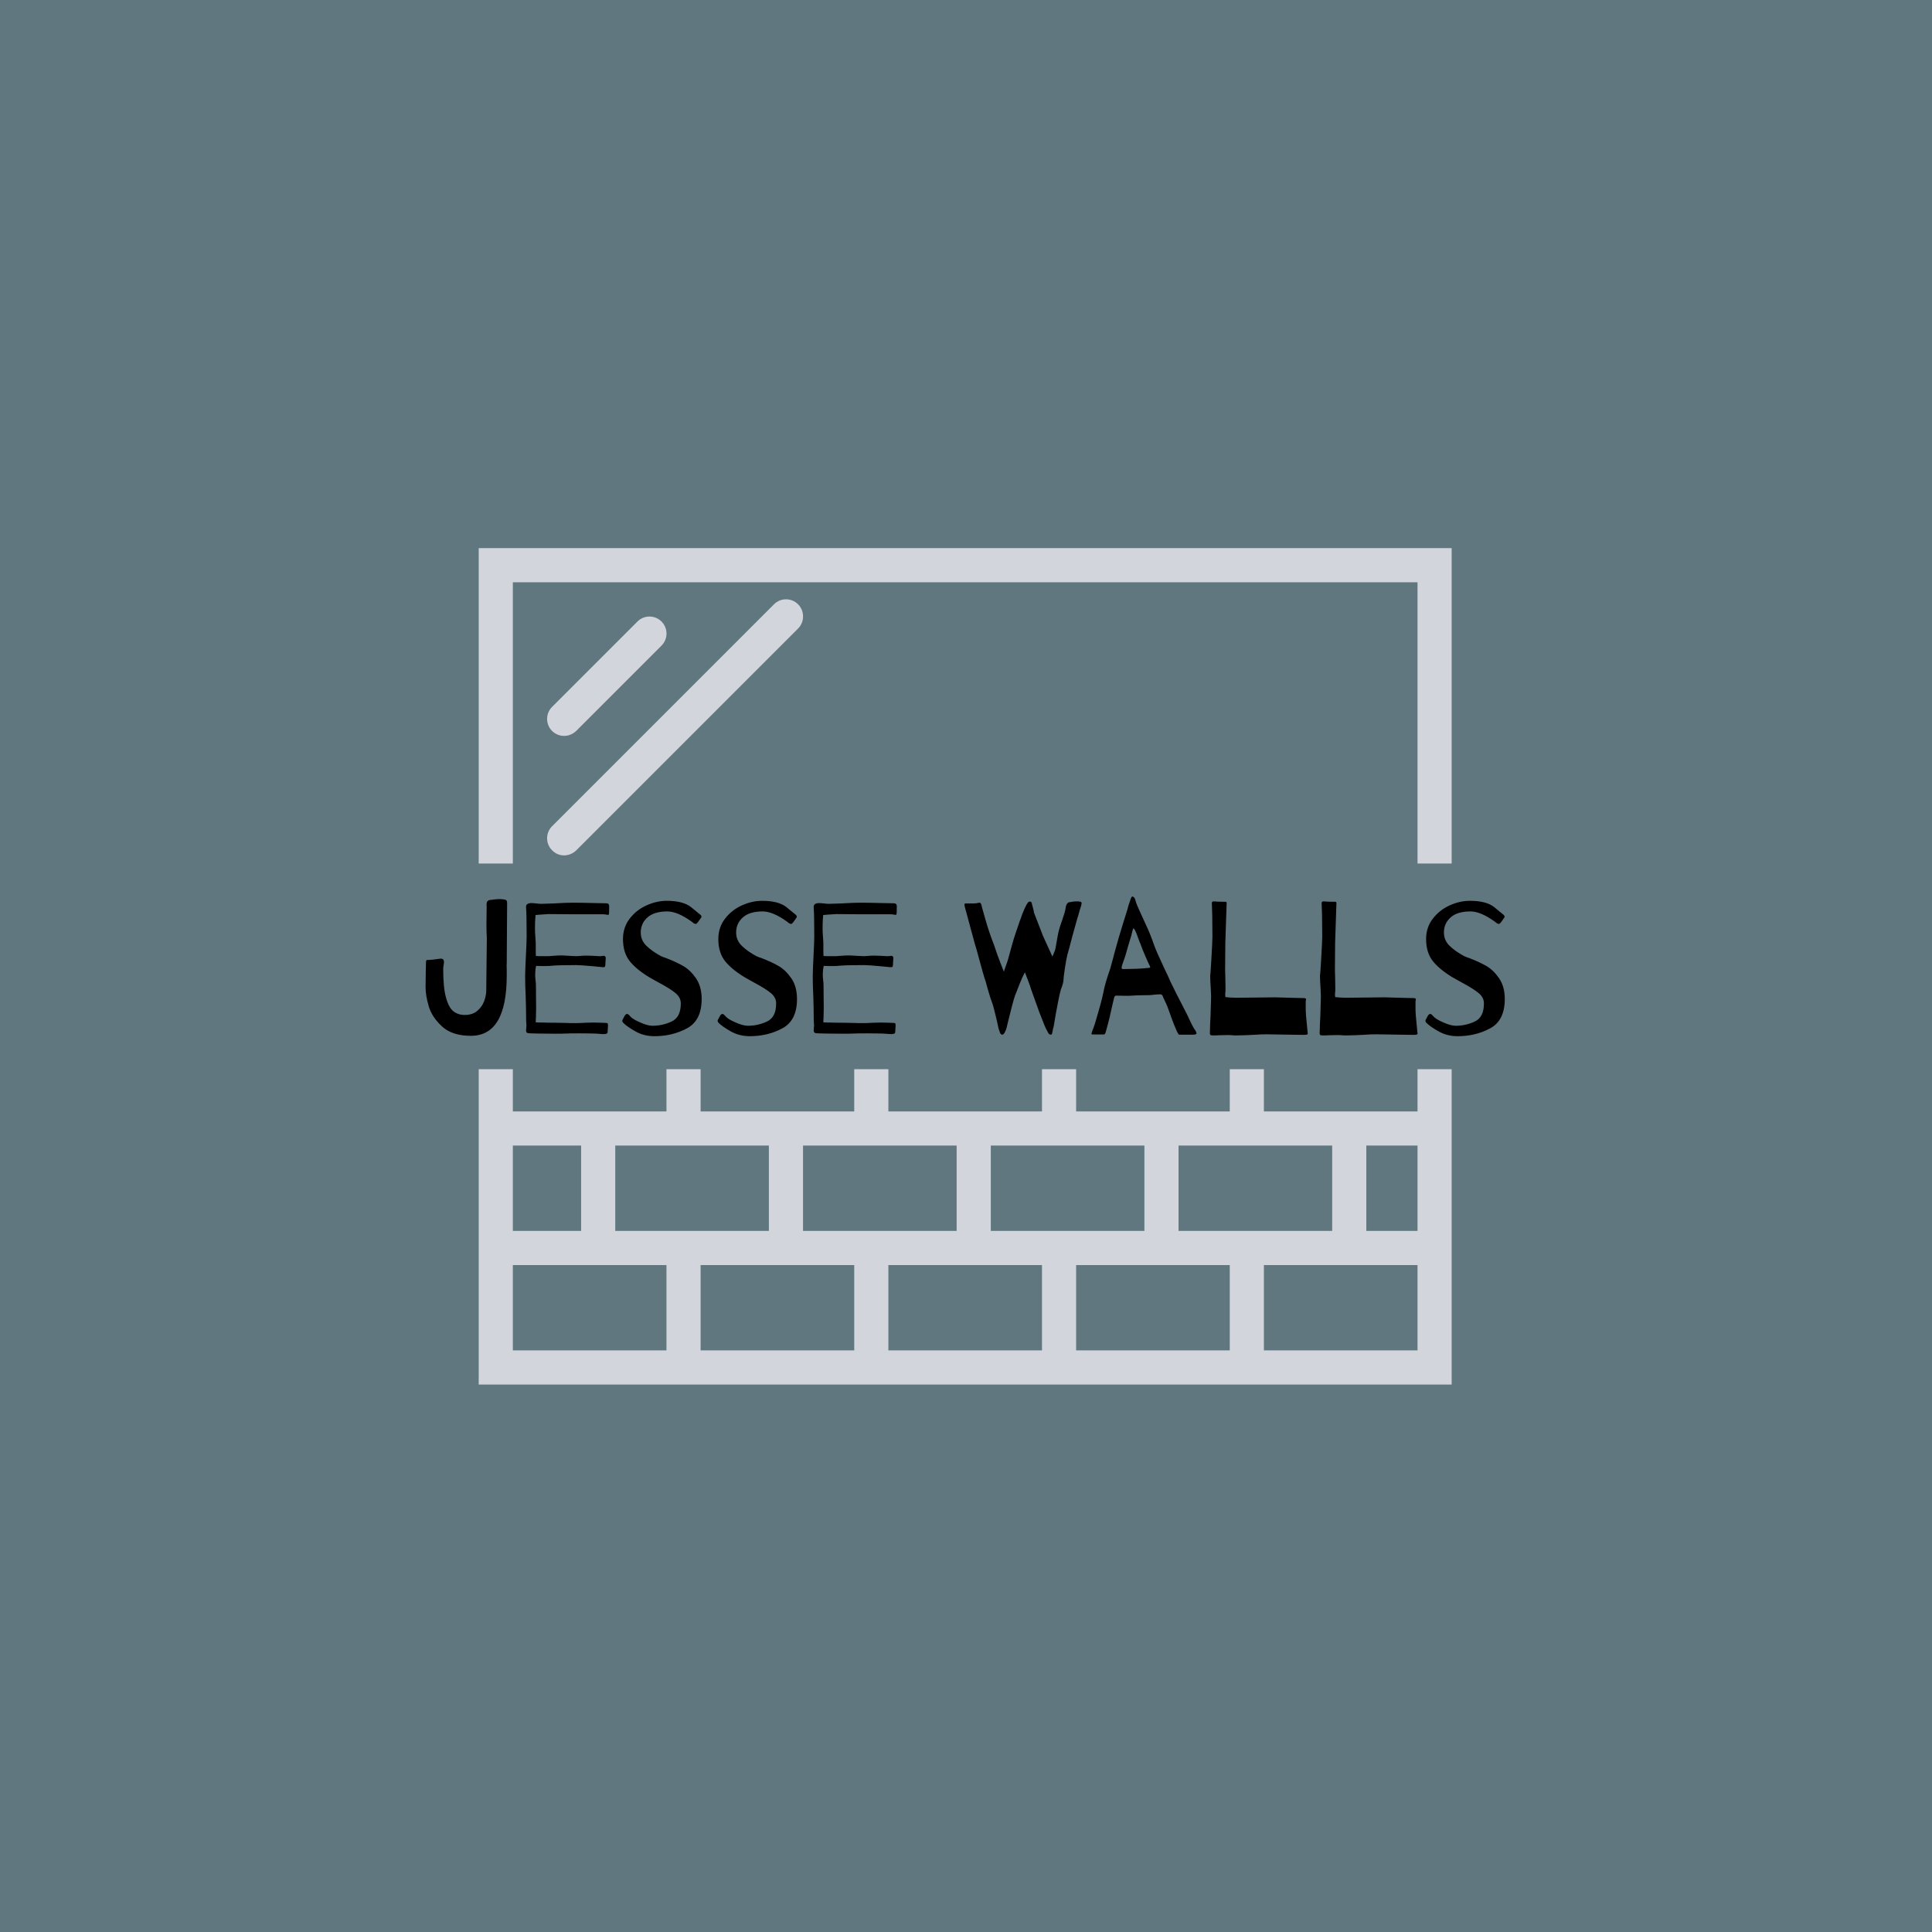
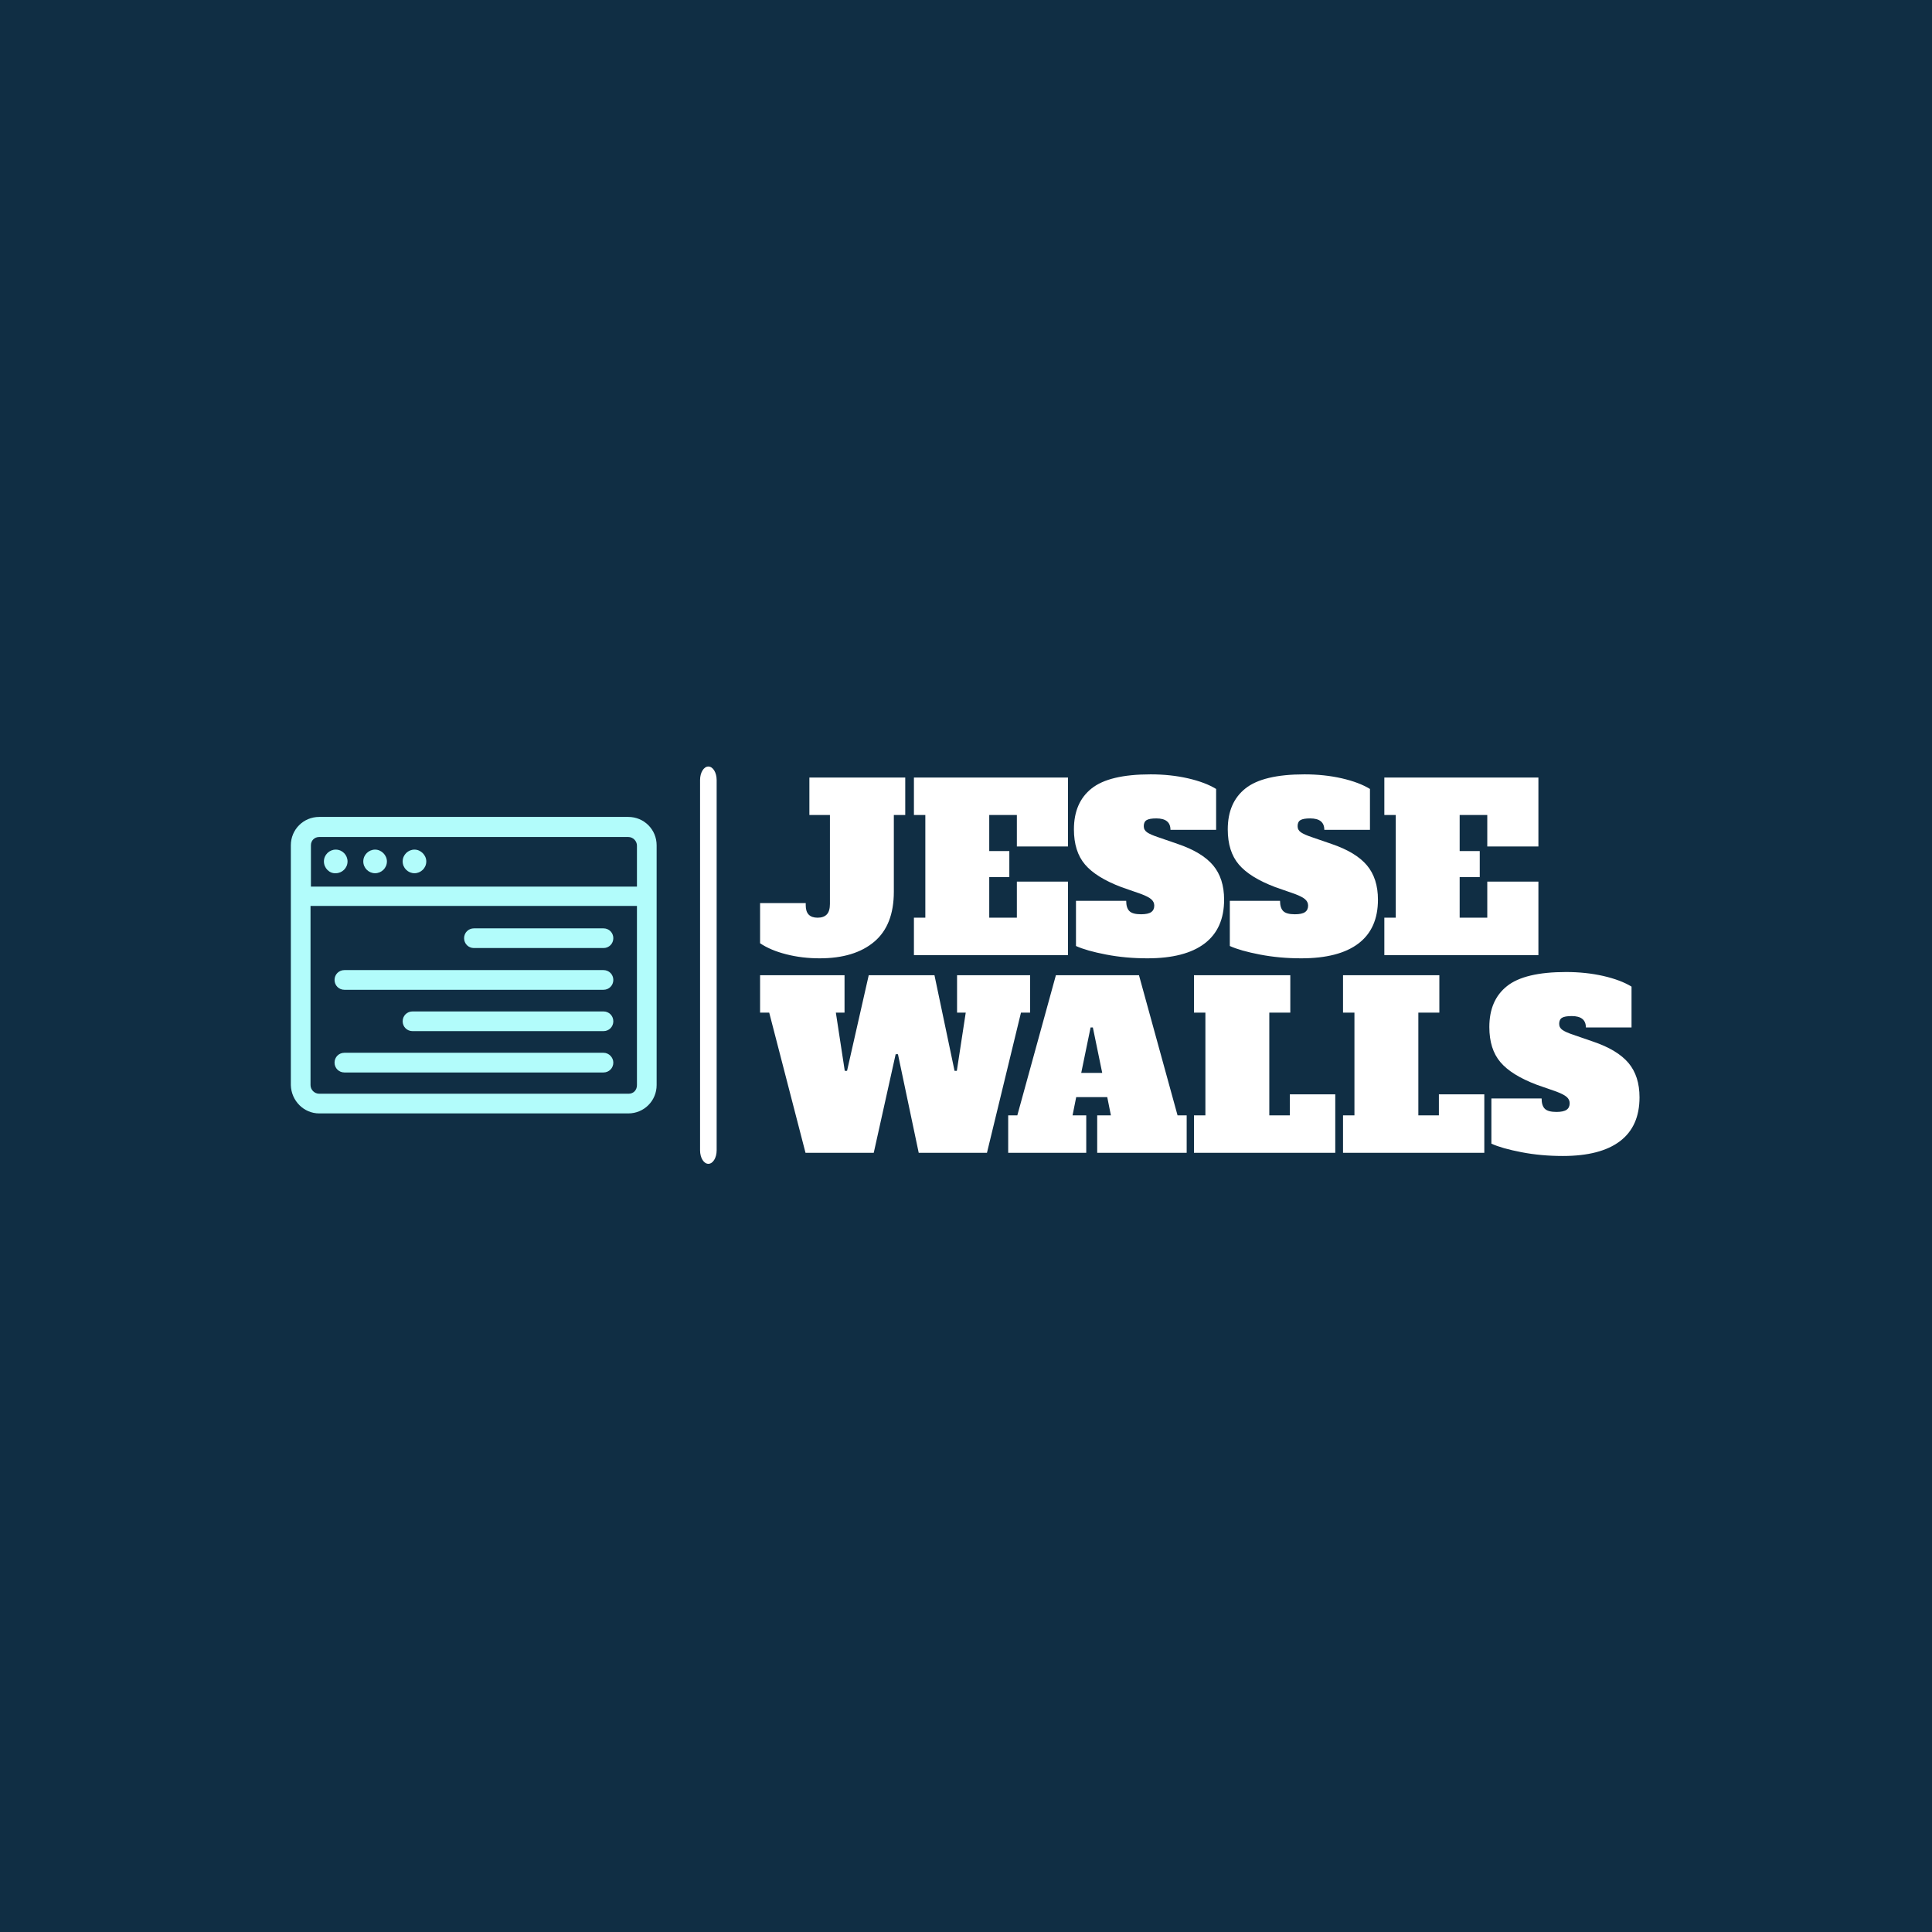
<svg xmlns="http://www.w3.org/2000/svg" version="1.1" width="1000" height="1000" viewBox="0 0 1000 1000">
-   <rect width="1000" height="1000" fill="#61777f" />
-   <g transform="matrix(0.7,0,0,0.7,149.5758,282.1266)">
-     <svg viewBox="0 0 396 247" data-background-color="#61777f" preserveAspectRatio="xMidYMid meet" height="623" width="1000">
-       <g id="tight-bounds" transform="matrix(1,0,0,1,0.24,-0.1)">
-         <svg viewBox="0 0 395.52 247.2" height="247.2" width="395.52">
+   <rect width="1000" height="1000" fill="#102e44" />
+   <g transform="matrix(0.7,0,0,0.7,149.5758,396.3213)">
+     <svg viewBox="0 0 396 117" data-background-color="#102e44" preserveAspectRatio="xMidYMid meet" height="295" width="1000">
+       <g id="tight-bounds" transform="matrix(1,0,0,1,0.2399955,0.2429011)">
+         <svg viewBox="0 0 395.52 116.514" height="116.514" width="395.52">
          <g>
-             <svg />
-           </g>
-           <g>
-             <svg viewBox="0 0 395.52 247.2" height="247.2" width="395.52">
-               <g transform="matrix(1,0,0,1,39.552,103.1213)">
-                 <svg viewBox="0 0 316.416 40.957" height="40.957" width="316.416">
+             <svg viewBox="0 0 395.52 116.514" height="116.514" width="395.52">
+               <g>
+                 <svg viewBox="0 0 606.559 178.683" height="116.514" width="395.52">
                  <g>
-                     <svg viewBox="0 0 316.416 40.957" height="40.957" width="316.416">
-                       <g>
-                         <svg viewBox="0 0 316.416 40.957" height="40.957" width="316.416">
+                     <rect width="7.461" height="178.683" x="184.045" y="0" fill="#ffffff" opacity="1" stroke-width="0" stroke="transparent" fill-opacity="1" class="rect-o-0" data-fill-palette-color="primary" rx="1%" id="o-0" data-palette-color="#ffffff" />
+                   </g>
+                   <g transform="matrix(1,0,0,1,211.0389,0.4444852)">
+                     <svg viewBox="0 0 395.52 177.794" height="177.794" width="395.52">
+                       <g id="textblocktransform">
+                         <svg viewBox="0 0 395.52 177.794" height="177.794" width="395.52" id="textblock">
                          <g>
-                             <svg viewBox="0 0 316.416 40.957" height="40.957" width="316.416">
-                               <g>
-                                 <svg viewBox="0 0 316.416 40.957" height="40.957" width="316.416">
-                                   <g>
-                                     <svg viewBox="0 0 316.416 40.957" height="40.957" width="316.416">
-                                       <g transform="matrix(1,0,0,1,0,0)">
-                                         <svg width="316.416" viewBox="0.25 -36.389 284.57 36.839" height="40.957" data-palette-color="#000000">
-                                           <path d="M4.9-17.25Q4.9-12.4 5.63-9.75 6.35-7.1 7.58-6.13 8.8-5.15 10.6-5.15L10.6-5.15Q12.6-5.15 13.88-6.23 15.15-7.3 15.7-8.8 16.25-10.3 16.25-11.65L16.25-11.65 16.4-25.45Q16.3-26.95 16.3-28.75L16.3-28.75 16.35-33.6Q16.25-34.85 16.6-35.18 16.95-35.5 17.6-35.5L17.6-35.5Q17.9-35.55 18.55-35.63 19.2-35.7 19.75-35.7L19.75-35.7Q20.3-35.7 20.55-35.65L20.55-35.65Q21.4-35.6 21.6-35.33 21.8-35.05 21.75-34L21.75-34 21.65-18.7Q21.6-18.35 21.63-17.93 21.65-17.5 21.65-17.15L21.65-17.15 21.65-15.55Q21.65 0.35 12.2 0.35L12.2 0.35Q7.25 0.35 4.58-2.13 1.9-4.6 1.07-7.48 0.25-10.35 0.25-12.35L0.25-12.35 0.3-16.65Q0.35-17.6 0.35-18.8L0.35-18.8Q0.35-19.45 0.5-19.58 0.65-19.7 1.1-19.65L1.1-19.65Q1.65-19.65 4.2-20L4.2-20Q5.1-20.05 5.1-19.1L5.1-19.1Q5.1-18.8 5-18.25 4.9-17.7 4.9-17.25L4.9-17.25ZM48.65-33.25L48.65-32.7Q48.65-31.55 48.45-31.55L48.45-31.55Q48.15-31.55 47.77-31.63 47.4-31.7 46.85-31.7L46.85-31.7 38.85-31.7 32.65-31.75Q32.35-31.75 30.4-31.6L30.4-31.6 29.25-31.5 29.15-30.15Q29.1-29.4 29.1-27.8L29.1-27.8Q29.1-27 29.2-25.7L29.2-25.7Q29.3-24.5 29.3-23.95L29.3-23.95 29.3-21.95Q29.3-21.15 29.35-20.7L29.35-20.7Q29.8-20.65 30.7-20.65L30.7-20.65 32.7-20.65Q33-20.65 33.9-20.75L33.9-20.75Q35.2-20.85 36.15-20.85L36.15-20.85Q36.55-20.85 38.95-20.7L38.95-20.7 40.05-20.65Q40.45-20.65 41.2-20.73 41.95-20.8 42.65-20.8L42.65-20.8 44.3-20.75Q45.6-20.65 46.1-20.65L46.1-20.65Q46.65-20.65 46.85-20.7L46.85-20.7 47.15-20.75Q47.5-20.75 47.65-20.53 47.8-20.3 47.75-20.1L47.75-20.1Q47.7-19.75 47.7-19.23 47.7-18.7 47.65-18.3L47.65-18.3Q47.6-17.9 47.5-17.82 47.4-17.75 46.9-17.75L46.9-17.75 44.9-17.95Q41.15-18.3 40-18.3L40-18.3Q35.75-18.3 33.75-18.15L33.75-18.15Q32.95-18.05 32-18.05 31.05-18.05 30.8-18.05L30.8-18.05Q29.85-18.05 29.4-18.1L29.4-18.1 29.25-17.3Q29.15-16.4 29.15-15.7L29.15-15.7Q29.15-15.1 29.25-14.3L29.25-14.3Q29.35-13.5 29.35-12.9L29.35-12.9 29.4-6.95 29.35-4.45Q29.3-4 29.3-3.2L29.3-3.2Q29.95-3.15 31.2-3.15L31.2-3.15Q32.25-3.1 34.45-3.1L34.45-3.1 37.15-3.05Q38-3 39.75-3L39.75-3Q40.8-3 42.5-3.1L42.5-3.1 44.6-3.15Q45.8-3.15 46.6-3.1 47.4-3.05 47.8-3.05L47.8-3.05Q48.2-3.05 48.27-2.9 48.35-2.75 48.35-2.25L48.35-2.25Q48.35-1.9 48.3-1.53 48.25-1.15 48.25-0.7L48.25-0.7Q48.25-0.35 48-0.23 47.75-0.1 47.2-0.1L47.2-0.1Q46.65-0.1 46.3-0.15L46.3-0.15Q44.95-0.3 40.85-0.3L40.85-0.3Q38.35-0.3 37.25-0.25L37.25-0.25Q36.4-0.2 34.45-0.2L34.45-0.2 29.8-0.25Q29-0.3 27.9-0.3L27.9-0.3Q27.2-0.3 26.97-0.48 26.75-0.65 26.75-1.05L26.75-1.05 26.8-1.85Q26.85-2.05 26.85-2.3L26.85-2.3Q26.85-2.45 26.8-3.03 26.75-3.6 26.75-5.15L26.75-5.15Q26.75-6.65 26.65-10.05L26.65-10.05Q26.5-12.85 26.5-15.45L26.5-15.45Q26.5-16.55 26.75-21.8L26.75-21.8Q26.8-22.85 26.85-23.9 26.9-24.95 26.9-25.8L26.9-25.8Q26.9-31.6 26.75-33.45L26.75-33.45Q26.6-34.65 28.2-34.65L28.2-34.65Q28.6-34.65 29.5-34.55L29.5-34.55Q30.3-34.45 30.7-34.45L30.7-34.45 33.85-34.55Q37.25-34.75 39.1-34.75L39.1-34.75Q41.25-34.75 45.15-34.65L45.15-34.65Q46.4-34.6 47.8-34.6L47.8-34.6Q48.4-34.6 48.55-34.3 48.7-34 48.67-33.68 48.65-33.35 48.65-33.25L48.65-33.25ZM63.84-35.25Q68.19-35.25 70.3-33.55 72.39-31.85 72.5-31.75L72.5-31.75Q73-31.4 73-31.05L73-31.05Q73-30.85 72.8-30.65L72.8-30.65Q72.64-30.45 72.19-29.8 71.75-29.15 71.5-29.15L71.5-29.15Q71.25-29.15 70.84-29.4L70.84-29.4 70.5-29.7Q66.69-32.45 63.99-32.45L63.99-32.45Q60.55-32.45 58.77-30.88 56.99-29.3 56.99-26.9L56.99-26.9Q56.99-24.85 58.47-23.4 59.95-21.95 62.34-20.65L62.34-20.65Q63.05-20.35 63.8-20.1L63.8-20.1Q66.3-19.15 68.17-18.07 70.05-17 71.55-14.83 73.05-12.65 73.05-9.35L73.05-9.35Q73.05-3.7 69.19-1.63 65.34 0.45 60.59 0.45L60.59 0.45Q57.84 0.45 55.62-0.8 53.39-2.05 52.45-3L52.45-3Q51.95-3.45 52.2-3.9L52.2-3.9Q52.24-4 52.62-4.7 52.99-5.4 53.3-5.4L53.3-5.4 53.39-5.4Q53.55-5.4 53.67-5.33 53.8-5.25 53.97-5.05 54.14-4.85 54.39-4.6L54.39-4.6Q55.05-3.95 56.95-3.13 58.84-2.3 60.09-2.3L60.09-2.3Q62.74-2.3 65.14-3.43 67.55-4.55 67.55-8.2L67.55-8.2Q67.55-9.75 66.17-10.9 64.8-12.05 61.89-13.6L61.89-13.6 59.74-14.8Q56.24-16.8 54.27-19.1 52.3-21.4 52.3-25.15L52.3-25.15Q52.3-28.25 54.07-30.55 55.84-32.85 58.52-34.05 61.2-35.25 63.84-35.25L63.84-35.25ZM88.99-35.25Q93.34-35.25 95.44-33.55 97.54-31.85 97.64-31.75L97.64-31.75Q98.14-31.4 98.14-31.05L98.14-31.05Q98.14-30.85 97.94-30.65L97.94-30.65Q97.79-30.45 97.34-29.8 96.89-29.15 96.64-29.15L96.64-29.15Q96.39-29.15 95.99-29.4L95.99-29.4 95.64-29.7Q91.84-32.45 89.14-32.45L89.14-32.45Q85.69-32.45 83.92-30.88 82.14-29.3 82.14-26.9L82.14-26.9Q82.14-24.85 83.62-23.4 85.09-21.95 87.49-20.65L87.49-20.65Q88.19-20.35 88.94-20.1L88.94-20.1Q91.44-19.15 93.32-18.07 95.19-17 96.69-14.83 98.19-12.65 98.19-9.35L98.19-9.35Q98.19-3.7 94.34-1.63 90.49 0.45 85.74 0.45L85.74 0.45Q82.99 0.45 80.77-0.8 78.54-2.05 77.59-3L77.59-3Q77.09-3.45 77.34-3.9L77.34-3.9Q77.39-4 77.77-4.7 78.14-5.4 78.44-5.4L78.44-5.4 78.54-5.4Q78.69-5.4 78.82-5.33 78.94-5.25 79.12-5.05 79.29-4.85 79.54-4.6L79.54-4.6Q80.19-3.95 82.09-3.13 83.99-2.3 85.24-2.3L85.24-2.3Q87.89-2.3 90.29-3.43 92.69-4.55 92.69-8.2L92.69-8.2Q92.69-9.75 91.32-10.9 89.94-12.05 87.04-13.6L87.04-13.6 84.89-14.8Q81.39-16.8 79.42-19.1 77.44-21.4 77.44-25.15L77.44-25.15Q77.44-28.25 79.22-30.55 80.99-32.85 83.67-34.05 86.34-35.25 88.99-35.25L88.99-35.25ZM124.49-33.25L124.49-32.7Q124.49-31.55 124.29-31.55L124.29-31.55Q123.99-31.55 123.62-31.63 123.24-31.7 122.69-31.7L122.69-31.7 114.69-31.7 108.49-31.75Q108.19-31.75 106.24-31.6L106.24-31.6 105.09-31.5 104.99-30.15Q104.94-29.4 104.94-27.8L104.94-27.8Q104.94-27 105.04-25.7L105.04-25.7Q105.14-24.5 105.14-23.95L105.14-23.95 105.14-21.95Q105.14-21.15 105.19-20.7L105.19-20.7Q105.64-20.65 106.54-20.65L106.54-20.65 108.54-20.65Q108.84-20.65 109.74-20.75L109.74-20.75Q111.04-20.85 111.99-20.85L111.99-20.85Q112.39-20.85 114.79-20.7L114.79-20.7 115.89-20.65Q116.29-20.65 117.04-20.73 117.79-20.8 118.49-20.8L118.49-20.8 120.14-20.75Q121.44-20.65 121.94-20.65L121.94-20.65Q122.49-20.65 122.69-20.7L122.69-20.7 122.99-20.75Q123.34-20.75 123.49-20.53 123.64-20.3 123.59-20.1L123.59-20.1Q123.54-19.75 123.54-19.23 123.54-18.7 123.49-18.3L123.49-18.3Q123.44-17.9 123.34-17.82 123.24-17.75 122.74-17.75L122.74-17.75 120.74-17.95Q116.99-18.3 115.84-18.3L115.84-18.3Q111.59-18.3 109.59-18.15L109.59-18.15Q108.79-18.05 107.84-18.05 106.89-18.05 106.64-18.05L106.64-18.05Q105.69-18.05 105.24-18.1L105.24-18.1 105.09-17.3Q104.99-16.4 104.99-15.7L104.99-15.7Q104.99-15.1 105.09-14.3L105.09-14.3Q105.19-13.5 105.19-12.9L105.19-12.9 105.24-6.95 105.19-4.45Q105.14-4 105.14-3.2L105.14-3.2Q105.79-3.15 107.04-3.15L107.04-3.15Q108.09-3.1 110.29-3.1L110.29-3.1 112.99-3.05Q113.84-3 115.59-3L115.59-3Q116.64-3 118.34-3.1L118.34-3.1 120.44-3.15Q121.64-3.15 122.44-3.1 123.24-3.05 123.64-3.05L123.64-3.05Q124.04-3.05 124.12-2.9 124.19-2.75 124.19-2.25L124.19-2.25Q124.19-1.9 124.14-1.53 124.09-1.15 124.09-0.7L124.09-0.7Q124.09-0.35 123.84-0.23 123.59-0.1 123.04-0.1L123.04-0.1Q122.49-0.1 122.14-0.15L122.14-0.15Q120.79-0.3 116.69-0.3L116.69-0.3Q114.19-0.3 113.09-0.25L113.09-0.25Q112.24-0.2 110.29-0.2L110.29-0.2 105.64-0.25Q104.84-0.3 103.74-0.3L103.74-0.3Q103.04-0.3 102.82-0.48 102.59-0.65 102.59-1.05L102.59-1.05 102.64-1.85Q102.69-2.05 102.69-2.3L102.69-2.3Q102.69-2.45 102.64-3.03 102.59-3.6 102.59-5.15L102.59-5.15Q102.59-6.65 102.49-10.05L102.49-10.05Q102.34-12.85 102.34-15.45L102.34-15.45Q102.34-16.55 102.59-21.8L102.59-21.8Q102.64-22.85 102.69-23.9 102.74-24.95 102.74-25.8L102.74-25.8Q102.74-31.6 102.59-33.45L102.59-33.45Q102.44-34.65 104.04-34.65L104.04-34.65Q104.44-34.65 105.34-34.55L105.34-34.55Q106.14-34.45 106.54-34.45L106.54-34.45 109.69-34.55Q113.09-34.75 114.94-34.75L114.94-34.75Q117.09-34.75 120.99-34.65L120.99-34.65Q122.24-34.6 123.64-34.6L123.64-34.6Q124.24-34.6 124.39-34.3 124.54-34 124.52-33.68 124.49-33.35 124.49-33.25L124.49-33.25ZM152.74-16.55L152.94-17.2 153.44-18.6Q153.78-19.45 154.63-22.7L154.63-22.7 154.99-24Q155.19-24.75 155.88-26.85 156.59-28.95 156.99-30.1L156.99-30.1Q157.24-30.65 157.59-31.75L157.59-31.75Q158.88-35.05 159.49-35.05L159.49-35.05Q159.84-35.05 159.94-34.95 160.03-34.85 160.09-34.6 160.13-34.35 160.19-34.2L160.19-34.2Q160.28-33.8 160.44-33.27 160.59-32.75 160.69-32.1L160.69-32.1Q162.69-26.9 163.09-25.9L163.09-25.9 164.63-22.55 165.53-20.55Q165.63-20.85 165.74-21L165.74-21 166.24-22.25Q166.34-22.55 166.63-24.3L166.63-24.3Q166.99-26.5 167.24-27.45L167.24-27.45Q167.49-28.4 168.13-30.2L168.13-30.2Q168.88-32.4 168.99-33.15L168.99-33.15Q169.19-34.9 170.19-34.9L170.19-34.9Q170.99-35.1 171.99-35.1L171.99-35.1Q172.49-35.1 172.63-35.05L172.63-35.05Q173.24-35.05 173.24-34.6L173.24-34.6 173.13-34 172.69-32.6Q172.34-31.25 172.09-30.55L172.09-30.55Q171.84-29.65 171.49-28.4 171.13-27.15 170.78-25.85L170.78-25.85Q170.03-22.9 169.49-21.05L169.49-21.05Q169.19-19.85 168.84-17.53 168.49-15.2 168.49-14.8L168.49-14.8Q168.49-13.6 167.78-11.9L167.78-11.9Q167.53-11.15 167.03-8.6 166.53-6.05 166.38-5.15L166.38-5.15Q165.88-1.85 165.69-1.5L165.69-1.5Q165.63-1.2 165.56-0.78 165.49-0.35 165.41-0.15 165.34 0.05 165.19 0.05L165.19 0.05Q164.78 0.05 164.61-0.15 164.44-0.35 164.13-1L164.13-1Q163.74-1.5 162.09-5.85L162.09-5.85Q161.74-6.75 159.99-11.7L159.99-11.7Q159.69-12.75 158.99-14.55L158.99-14.55 158.28-16.4 157.59-15Q157.09-13.9 156.09-11.3L156.09-11.3 155.69-10.3Q155.09-8.55 153.78-3.15L153.78-3.15 153.44-1.7Q153.28-1.1 152.96-0.53 152.63 0.05 152.38 0.05L152.38 0.05Q152.03 0.05 151.86-0.2 151.69-0.45 151.53-1L151.53-1Q151.34-1.4 150.84-3.85L150.84-3.85Q150.63-4.65 150.24-6.28 149.84-7.9 149.63-8.4L149.63-8.4Q149.19-9.5 148.59-11.63 147.99-13.75 147.88-14.15L147.88-14.15Q147.49-15.1 145.59-22.2L145.59-22.2Q145.28-23.15 145.03-24.08 144.78-25 144.59-25.7L144.59-25.7 143.63-29.25 142.53-33.3Q142.34-33.95 142.34-34.3L142.34-34.3Q142.34-34.45 142.44-34.5 142.53-34.55 142.69-34.55L142.69-34.55 144.24-34.55Q145.09-34.55 145.44-34.6L145.44-34.6 145.99-34.7Q146.49-34.85 146.66-34.55 146.84-34.25 147.03-33.3L147.03-33.3Q147.13-32.9 148.03-29.78 148.94-26.65 150.13-23.65L150.13-23.65Q151.09-20.7 151.88-18.75L151.88-18.75 152.74-16.55ZM203.28-1Q203.53-0.5 203.53-0.35L203.53-0.35Q203.53 0.05 202.63 0.05L202.63 0.05 199.03 0.05Q198.83 0.05 198.63-0.3 198.43-0.65 198.28-1 198.13-1.35 198.03-1.6L198.03-1.6Q197.78-2.1 197.11-3.9 196.43-5.7 196.08-6.75L196.08-6.75Q195.93-7.25 195.48-8.22 195.03-9.2 194.83-9.6L194.83-9.6Q194.63-10.2 194.46-10.4 194.28-10.6 193.93-10.6L193.93-10.6Q193.58-10.6 193.06-10.55 192.53-10.5 191.93-10.45L191.93-10.45Q191.53-10.35 189.43-10.35L189.43-10.35Q187.98-10.35 186.58-10.25L186.58-10.25Q186.13-10.2 184.98-10.2L184.98-10.2 182.33-10.25Q182.08-10.25 181.96-10.05 181.83-9.85 181.78-9.58 181.73-9.3 181.68-9.15L181.68-9.15 181.38-7.9Q181.23-7.2 181.01-6.28 180.78-5.35 180.63-4.55L180.63-4.55 180.08-2.4 179.68-0.95Q179.53-0.35 179.41-0.18 179.28 0 179.03 0L179.03 0 176.08 0Q175.83 0 175.83-0.2L175.83-0.2Q175.83-0.3 176.03-0.9L176.03-0.9Q176.43-1.85 176.73-2.8L176.73-2.8Q178.58-9 178.93-10.9L178.93-10.9Q179.38-13.4 180.78-17.35L180.78-17.35Q181.23-19.05 181.63-20.45L181.63-20.45Q181.78-21.15 182.08-22.15L182.08-22.15Q183.03-25.65 183.98-28.7L183.98-28.7 185.23-32.7Q185.63-34.25 186.23-35.9L186.23-35.9Q186.53-36.65 186.93-36.25L186.93-36.25Q187.23-36.05 187.38-35.55 187.53-35.05 187.58-34.85L187.58-34.85Q187.73-34.25 190.23-28.85L190.23-28.85Q191.23-26.8 192.38-23.5L192.38-23.5Q192.88-22.05 195.13-17.25L195.13-17.25Q196.28-14.9 196.63-14L196.63-14Q197.43-12.25 200.93-5.5L200.93-5.5 201.53-4.25Q202.68-1.7 203.28-1L203.28-1ZM190.18-17.5Q190.53-17.55 190.78-17.55 191.03-17.55 191.18-17.6 191.33-17.65 191.33-17.75L191.33-17.75Q191.33-17.85 191.18-18.15L191.18-18.15Q190.93-18.6 190.03-20.68 189.13-22.75 188.78-23.8L188.78-23.8Q188.28-25 188.01-25.8 187.73-26.6 187.58-26.9L187.58-26.9Q187.48-27.15 187.36-27.4 187.23-27.65 187.13-27.8 187.03-27.95 186.93-27.95L186.93-27.95Q186.78-27.95 186.61-27.2 186.43-26.45 186.33-26.05L186.33-26.05Q185.43-23.15 185.03-21.65L185.03-21.65Q184.83-20.9 184.46-19.83 184.08-18.75 183.93-18.35L183.93-18.35Q183.78-17.85 183.78-17.55L183.78-17.55Q183.78-17.25 184.23-17.25L184.23-17.25Q185.28-17.25 187.46-17.32 189.63-17.4 190.18-17.5L190.18-17.5ZM211.48-34.6L211.38-31.7Q211.13-24.7 211.13-24.1L211.13-24.1 211.08-16.95Q211.08-16 211.13-15.3L211.13-15.3 211.18-12.3Q211.18-11.25 211.13-11L211.13-11Q211.08-10.7 211.11-10.45 211.13-10.2 211.13-10.1L211.13-10.1Q211.13-9.9 211.18-9.85L211.18-9.85 212.38-9.75Q213.98-9.65 215.03-9.7L215.03-9.7 224.28-9.8Q224.28-9.8 229.53-9.65L229.53-9.65 231.88-9.6Q232.43-9.55 232.43-9.3L232.43-9.3Q232.43-9.2 232.38-9.05 232.33-8.9 232.33-8.75L232.33-8.75 232.33-6.45Q232.33-5.55 232.63-2.65L232.63-2.65 232.83-0.55 232.88-0.3Q232.88-0.05 232.63 0.03 232.38 0.1 231.73 0.1L231.73 0.1 228.08 0.05 221.88-0.05Q220.63-0.05 218.38 0.1L218.38 0.1Q217.38 0.15 216.16 0.2 214.93 0.25 213.73 0.25L213.73 0.25 212.88 0.2Q212.58 0.15 211.73 0.15L211.73 0.15 209.48 0.2Q208.88 0.25 207.93 0.25L207.93 0.25Q207.28 0.25 207.16 0.08 207.03-0.1 207.06-0.45 207.08-0.8 207.08-1.05L207.08-1.05Q207.08-2.15 207.23-4.85L207.23-4.85 207.38-10 207.28-12.35Q207.23-13.05 207.18-14.03 207.13-15 207.13-16.05L207.13-16.05Q207.13-14.35 207.43-19.48 207.73-24.6 207.73-25.8L207.73-25.8 207.68-31.45 207.58-34.65 207.58-34.7Q207.58-35.1 208.13-35.1L208.13-35.1 208.83-35.05Q209.08-35.05 209.48-35.02 209.88-35 210.73-35L210.73-35 211.18-35Q211.48-35 211.48-34.6L211.48-34.6ZM240.43-34.6L240.33-31.7Q240.08-24.7 240.08-24.1L240.08-24.1 240.03-16.95Q240.03-16 240.08-15.3L240.08-15.3 240.13-12.3Q240.13-11.25 240.08-11L240.08-11Q240.03-10.7 240.05-10.45 240.08-10.2 240.08-10.1L240.08-10.1Q240.08-9.9 240.13-9.85L240.13-9.85 241.33-9.75Q242.93-9.65 243.98-9.7L243.98-9.7 253.23-9.8Q253.23-9.8 258.48-9.65L258.48-9.65 260.83-9.6Q261.38-9.55 261.38-9.3L261.38-9.3Q261.38-9.2 261.33-9.05 261.28-8.9 261.28-8.75L261.28-8.75 261.28-6.45Q261.28-5.55 261.58-2.65L261.58-2.65 261.78-0.55 261.83-0.3Q261.83-0.05 261.58 0.03 261.33 0.1 260.68 0.1L260.68 0.1 257.03 0.05 250.83-0.05Q249.58-0.05 247.33 0.1L247.33 0.1Q246.33 0.15 245.1 0.2 243.88 0.25 242.68 0.25L242.68 0.25 241.83 0.2Q241.53 0.15 240.68 0.15L240.68 0.15 238.43 0.2Q237.83 0.25 236.88 0.25L236.88 0.25Q236.23 0.25 236.1 0.08 235.98-0.1 236-0.45 236.03-0.8 236.03-1.05L236.03-1.05Q236.03-2.15 236.18-4.85L236.18-4.85 236.33-10 236.23-12.35Q236.18-13.05 236.13-14.03 236.08-15 236.08-16.05L236.08-16.05Q236.08-14.35 236.38-19.48 236.68-24.6 236.68-25.8L236.68-25.8 236.63-31.45 236.53-34.65 236.53-34.7Q236.53-35.1 237.08-35.1L237.08-35.1 237.78-35.05Q238.03-35.05 238.43-35.02 238.83-35 239.68-35L239.68-35 240.13-35Q240.43-35 240.43-34.6L240.43-34.6ZM275.63-35.25Q279.98-35.25 282.07-33.55 284.18-31.85 284.27-31.75L284.27-31.75Q284.77-31.4 284.77-31.05L284.77-31.05Q284.77-30.85 284.57-30.65L284.57-30.65Q284.43-30.45 283.98-29.8 283.52-29.15 283.27-29.15L283.27-29.15Q283.02-29.15 282.63-29.4L282.63-29.4 282.27-29.7Q278.48-32.45 275.77-32.45L275.77-32.45Q272.32-32.45 270.55-30.88 268.77-29.3 268.77-26.9L268.77-26.9Q268.77-24.85 270.25-23.4 271.73-21.95 274.13-20.65L274.13-20.65Q274.82-20.35 275.57-20.1L275.57-20.1Q278.07-19.15 279.95-18.07 281.82-17 283.32-14.83 284.82-12.65 284.82-9.35L284.82-9.35Q284.82-3.7 280.98-1.63 277.13 0.45 272.38 0.45L272.38 0.45Q269.63 0.45 267.4-0.8 265.18-2.05 264.23-3L264.23-3Q263.73-3.45 263.98-3.9L263.98-3.9Q264.02-4 264.4-4.7 264.77-5.4 265.07-5.4L265.07-5.4 265.18-5.4Q265.32-5.4 265.45-5.33 265.57-5.25 265.75-5.05 265.93-4.85 266.18-4.6L266.18-4.6Q266.82-3.95 268.73-3.13 270.63-2.3 271.88-2.3L271.88-2.3Q274.52-2.3 276.93-3.43 279.32-4.55 279.32-8.2L279.32-8.2Q279.32-9.75 277.95-10.9 276.57-12.05 273.68-13.6L273.68-13.6 271.52-14.8Q268.02-16.8 266.05-19.1 264.07-21.4 264.07-25.15L264.07-25.15Q264.07-28.25 265.85-30.55 267.63-32.85 270.3-34.05 272.98-35.25 275.63-35.25L275.63-35.25Z" opacity="1" transform="matrix(1,0,0,1,0,0)" fill="#000000" class="undefined-text-0" data-fill-palette-color="primary" id="text-0" />
-                                         </svg>
-                                       </g>
-                                     </svg>
+                             <svg viewBox="0 0 395.52 177.794" height="177.794" width="395.52">
+                               <g transform="matrix(1,0,0,1,0,0)">
+                                 <svg width="395.52" viewBox="0.6 -39.6 192.65 83.6" height="177.794" data-palette-color="#ffffff">
+                                   <svg />
+                                   <svg />
+                                   <g class="undefined-text-0" data-fill-palette-color="primary" id="text-0">
+                                     <path d="M13.65 0.7c-2.567 0-5-0.293-7.3-0.88-2.3-0.58-4.217-1.387-5.75-2.42v0-8.8h10v0.5c0 1.8 0.867 2.7 2.6 2.7v0c0.9 0 1.577-0.243 2.03-0.73 0.447-0.48 0.67-1.237 0.67-2.27v0-19.5h-4.5v-8.2h21v8.2h-2.5v16.8c0 4.9-1.433 8.557-4.3 10.97-2.867 2.42-6.85 3.63-11.95 3.63zM68.05 0h-33.75v-8.2h2.5v-22.5h-2.5v-8.2h33.75v15.1h-11.2v-6.9h-6.05v7.9h4.4v5.7h-4.4v8.9h6.05v-7.9h11.2zM85.45 0.7c-3.2 0-6.223-0.277-9.07-0.83-2.853-0.547-5.047-1.17-6.58-1.87v0-9.9h11c0 1.033 0.233 1.783 0.7 2.25 0.467 0.467 1.317 0.7 2.55 0.7v0c1.033 0 1.777-0.16 2.23-0.48 0.447-0.313 0.67-0.787 0.67-1.42v0c0-0.533-0.217-0.993-0.65-1.38-0.433-0.38-1.183-0.77-2.25-1.17v0l-4.3-1.5c-3.7-1.4-6.357-3.05-7.97-4.95-1.62-1.9-2.43-4.467-2.43-7.7v0c0-3.933 1.293-6.923 3.88-8.97 2.58-2.053 6.887-3.08 12.92-3.08v0c2.9 0 5.627 0.29 8.18 0.87 2.547 0.587 4.603 1.363 6.17 2.33v0 8.95h-10c0-1.667-1.033-2.5-3.1-2.5v0c-1 0-1.707 0.123-2.12 0.37-0.42 0.253-0.63 0.697-0.63 1.33v0c0 0.567 0.243 1.017 0.73 1.35 0.48 0.333 1.27 0.683 2.37 1.05v0l4.35 1.5c3.533 1.2 6.11 2.757 7.73 4.67 1.613 1.92 2.42 4.43 2.42 7.53v0c0 4.233-1.423 7.433-4.27 9.6-2.853 2.167-7.03 3.25-12.53 3.25zM119.15 0.7c-3.2 0-6.223-0.277-9.07-0.83-2.853-0.547-5.047-1.17-6.58-1.87v0-9.9h11c0 1.033 0.233 1.783 0.7 2.25 0.467 0.467 1.317 0.7 2.55 0.7v0c1.033 0 1.777-0.16 2.23-0.48 0.447-0.313 0.67-0.787 0.67-1.42v0c0-0.533-0.217-0.993-0.65-1.38-0.433-0.38-1.183-0.77-2.25-1.17v0l-4.3-1.5c-3.7-1.4-6.357-3.05-7.97-4.95-1.62-1.9-2.43-4.467-2.43-7.7v0c0-3.933 1.293-6.923 3.88-8.97 2.58-2.053 6.887-3.08 12.92-3.08v0c2.9 0 5.627 0.29 8.18 0.87 2.547 0.587 4.603 1.363 6.17 2.33v0 8.95h-10c0-1.667-1.033-2.5-3.1-2.5v0c-1 0-1.707 0.123-2.12 0.37-0.42 0.253-0.63 0.697-0.63 1.33v0c0 0.567 0.243 1.017 0.73 1.35 0.48 0.333 1.27 0.683 2.37 1.05v0l4.35 1.5c3.533 1.2 6.11 2.757 7.73 4.67 1.613 1.92 2.42 4.43 2.42 7.53v0c0 4.233-1.423 7.433-4.27 9.6-2.853 2.167-7.03 3.25-12.53 3.25zM171.1 0h-33.75v-8.2h2.5v-22.5h-2.5v-8.2h33.75v15.1h-11.2v-6.9h-6.05v7.9h4.4v5.7h-4.4v8.9h6.05v-7.9h11.2z" fill="#ffffff" fill-rule="nonzero" stroke="none" stroke-width="1" stroke-linecap="butt" stroke-linejoin="miter" stroke-miterlimit="10" stroke-dasharray="" stroke-dashoffset="0" font-family="none" font-weight="none" font-size="none" text-anchor="none" style="mix-blend-mode: normal" data-fill-palette-color="primary" opacity="1" />
+                                     <path d="M43.75 12.6v-8.2h16v8.2h-2l-7.45 30.7h-14.95l-4.55-21.6h-0.5l-4.8 21.6h-14.95l-7.95-30.7h-2v-8.2h18.5v8.2h-1.9l1.95 12.75h0.5l4.75-20.95h14.4l4.4 20.95h0.5l1.95-12.75zM83.6 4.4l8.45 30.7h2v8.2h-19.6v-8.2h3l-0.8-4h-6.8l-0.8 4h3v8.2h-17.1v-8.2h2l8.45-30.7zM73 15.85l-2.05 9.95h4.6l-2.05-9.95zM126.6 43.3h-30.95v-8.2h2.5v-22.5h-2.5v-8.2h21.1v8.2h-4.6v22.5h4.5v-4.6h9.95zM159.25 43.3h-30.95v-8.2h2.5v-22.5h-2.5v-8.2h21.1v8.2h-4.6v22.5h4.5v-4.6h9.95zM176.45 44c-3.2 0-6.223-0.277-9.07-0.83-2.853-0.547-5.047-1.17-6.58-1.87v0-9.9h11c0 1.033 0.233 1.783 0.7 2.25 0.467 0.467 1.317 0.7 2.55 0.7v0c1.033 0 1.777-0.16 2.23-0.48 0.447-0.313 0.67-0.787 0.67-1.42v0c0-0.533-0.217-0.993-0.65-1.38-0.433-0.38-1.183-0.77-2.25-1.17v0l-4.3-1.5c-3.7-1.4-6.357-3.05-7.97-4.95-1.62-1.9-2.43-4.467-2.43-7.7v0c0-3.933 1.293-6.923 3.88-8.97 2.58-2.053 6.887-3.08 12.92-3.08v0c2.9 0 5.627 0.29 8.18 0.87 2.547 0.587 4.603 1.363 6.17 2.33v0 8.95h-10c0-1.667-1.033-2.5-3.1-2.5v0c-1 0-1.707 0.123-2.12 0.37-0.42 0.253-0.63 0.697-0.63 1.33v0c0 0.567 0.243 1.017 0.73 1.35 0.48 0.333 1.27 0.683 2.37 1.05v0l4.35 1.5c3.533 1.2 6.11 2.757 7.73 4.67 1.613 1.92 2.42 4.43 2.42 7.53v0c0 4.233-1.423 7.433-4.27 9.6-2.853 2.167-7.03 3.25-12.53 3.25z" fill="#ffffff" fill-rule="nonzero" stroke="none" stroke-width="1" stroke-linecap="butt" stroke-linejoin="miter" stroke-miterlimit="10" stroke-dasharray="" stroke-dashoffset="0" font-family="none" font-weight="none" font-size="none" text-anchor="none" style="mix-blend-mode: normal" data-fill-palette-color="primary" opacity="1" />
                                  </g>
                                </svg>
                              </g>
                            </svg>
                          </g>
                        </svg>
                      </g>
                    </svg>
                  </g>
+                   <g transform="matrix(1,0,0,1,0,22.66875)">
+                     <svg viewBox="0 0 164.513 133.346" height="133.346" width="164.513">
+                       <g>
+                         <svg version="1.1" x="0" y="0" viewBox="3.5 12.3 92.9 75.3" enable-background="new 0 0 100 100" xml:space="preserve" height="133.346" width="164.513" class="icon-icon-0" data-fill-palette-color="accent" id="icon-0">
+                           <path d="M10.7 87.6h78.5c4 0 7.2-3.2 7.2-7.2V19.5c0-4-3.2-7.2-7.2-7.2H10.7c-4 0-7.2 3.2-7.2 7.2v60.9C3.6 84.4 6.8 87.6 10.7 87.6zM89.3 82.6H10.7c-1.2 0-2.2-1-2.2-2.2V34.9h82.9v45.5C91.4 81.7 90.5 82.6 89.3 82.6zM10.7 17.4h78.5c1.2 0 2.2 1 2.2 2.2v10.4H8.6V19.5C8.6 18.3 9.5 17.4 10.7 17.4zM21.9 23.6c0-1.7 1.4-3 3-3s3 1.4 3 3c0 1.7-1.4 3-3 3S21.9 25.3 21.9 23.6zM31.9 23.6c0-1.7 1.4-3 3-3s3 1.4 3 3c0 1.7-1.4 3-3 3S31.9 25.3 31.9 23.6zM11.9 23.6c0-1.7 1.4-3 3-3 1.7 0 3 1.4 3 3 0 1.7-1.4 3-3 3C13.3 26.7 11.9 25.3 11.9 23.6zM85.4 74.7c0 1.4-1.1 2.5-2.5 2.5H17.1c-1.4 0-2.5-1.1-2.5-2.5s1.1-2.5 2.5-2.5h65.8C84.3 72.2 85.4 73.4 85.4 74.7zM85.4 64.2c0 1.4-1.1 2.5-2.5 2.5H34.4c-1.4 0-2.5-1.1-2.5-2.5s1.1-2.5 2.5-2.5h48.5C84.3 61.7 85.4 62.8 85.4 64.2zM85.4 53.7c0 1.4-1.1 2.5-2.5 2.5H17.1c-1.4 0-2.5-1.1-2.5-2.5s1.1-2.5 2.5-2.5h65.8C84.3 51.2 85.4 52.3 85.4 53.7zM85.4 43.1c0 1.4-1.1 2.5-2.5 2.5H50c-1.4 0-2.5-1.1-2.5-2.5s1.1-2.5 2.5-2.5h32.9C84.3 40.6 85.4 41.7 85.4 43.1z" fill="#b2fcfb" data-fill-palette-color="accent" />
+                         </svg>
+                       </g>
+                     </svg>
+                   </g>
                </svg>
-               </g>
-               <g mask="url(#22203962-a184-4a03-8696-d4975e919b4c)">
-                 <g transform="matrix(5.004082, 0, 0, 5.004082, 55.14367, 1)">
-                   <svg version="1.1" x="0" y="0" viewBox="0 0 57 49" enable-background="new 0 0 57 49" xml:space="preserve" height="49" width="57" class="icon-none" data-fill-palette-color="accent" id="none">
-                     <g fill="#d2d6dc" data-fill-palette-color="accent">
-                       <path d="M57 19V0H0v19h0v9h0v5h0v9h0v7h11 2 9 2 9 2 9 2 11 0v-7-2-5-2-5-2L57 19 57 19zM2 35h4v5H2V35zM8 35h3 2 4v5h-4-2H8V35zM2 21h4v5H2V21zM24 28h4 2 3v5h-3-2-4V28zM35 28h4 2 3v5h-3-2-4V28zM46 28h4 2 3v5h-3-2-4V28zM52 26v-5h3v5H52zM50 26h-4-2-3v-5h9V26zM39 26h-4-2-3v-5h9V26zM28 26h-4-2-3v-5h9V26zM17 26h-4-2H8v-5h9V26zM13 28h4 2 3v5h-3-2-4V28zM19 35h3 2 4v5h-4-2-3V35zM30 35h3 2 4v5h-4-2-3V35zM41 35h3 2 4v5h-4-2-3V35zM52 35h3v5h-3V35zM2 2h53v17h-3-2-9-2-9-2-9-2H8 6 2V2zM2 28h4 2 3v5H8 6 2V28zM2 47v-5h4 2 3v5H2zM13 47v-5h4 2 3v5H13zM24 47v-5h4 2 3v5H24zM35 47v-5h4 2 3v5H35zM46 47v-5h4 2 3v5H46z" fill="#d2d6dc" data-fill-palette-color="accent" />
-                       <path d="M5 11c0.26 0 0.51-0.1 0.71-0.29l5-5c0.39-0.39 0.39-1.02 0-1.41s-1.02-0.39-1.41 0l-5 5c-0.39 0.39-0.39 1.02 0 1.41C4.49 10.9 4.75 11 5 11z" fill="#d2d6dc" data-fill-palette-color="accent" />
-                       <path d="M18.71 3.29c-0.39-0.39-1.02-0.39-1.41 0l-13 13c-0.39 0.39-0.39 1.02 0 1.41C4.49 17.9 4.75 18 5 18s0.51-0.1 0.71-0.29l13-13C19.1 4.32 19.1 3.68 18.71 3.29z" fill="#d2d6dc" data-fill-palette-color="accent" />
-                     </g>
-                   </svg>
-                 </g>
              </g>
            </svg>
          </g>
-           <defs>
-             <mask id="40780524-eaca-47b6-8f1d-2271a6db495a">
-               <rect width="640" height="400" fill="white" />
-               <rect width="348.058" height="72.133" fill="black" x="145.971" y="163.933" id="transform-me" transform="matrix(1,0,0,1,-122.24,-76.4)" />
-             </mask>
-             <mask id="0245f115-5cd5-4644-9499-6fa55f0f73d1">
-               <rect width="640" height="400" fill="white" />
-               <rect width="348.058" height="72.133" fill="black" x="145.971" y="163.933" id="transform-me" transform="matrix(1,0,0,1,-122.24,-76.4)" />
-             </mask>
-             <mask id="352f431d-cf8c-4ea3-9700-c97916365672">
-               <rect width="640" height="400" fill="white" />
-               <rect width="348.058" height="72.133" fill="black" x="145.971" y="163.933" id="transform-me" transform="matrix(1,0,0,1,-122.24,-76.4)" />
-             </mask>
-             <mask id="c7c05490-dad2-40d9-84bd-09957d363eba">
-               <rect width="640" height="400" fill="white" />
-               <rect width="348.058" height="72.133" fill="black" x="145.971" y="163.933" id="transform-me" transform="matrix(1,0,0,1,-122.24,-76.4)" />
-             </mask>
-             <mask id="eb6e23b9-fb6b-44e2-8e60-7fb68ec78775">
-               <rect width="640" height="400" fill="white" />
-               <rect width="348.058" height="72.133" fill="black" x="145.971" y="163.933" id="transform-me" transform="matrix(1,0,0,1,-122.24,-76.4)" />
-             </mask>
-             <mask id="27a15019-141f-4be2-8f1c-adbb06720d94">
-               <rect width="640" height="400" fill="white" />
-               <rect width="348.058" height="72.133" fill="black" x="145.971" y="163.933" id="transform-me" transform="matrix(1,0,0,1,-122.24,-76.4)" />
-             </mask>
-             <mask id="dd66ea3f-a95a-41fd-bc99-2680ec796401">
-               <rect width="640" height="400" fill="white" />
-               <rect width="348.058" height="72.133" fill="black" x="145.971" y="163.933" id="transform-me" transform="matrix(1,0,0,1,-122.24,-76.4)" />
-             </mask>
-             <mask id="a04f3b0b-6076-466a-a765-af89f7bc41ef">
-               <rect width="640" height="400" fill="white" />
-               <rect width="348.058" height="72.133" fill="black" x="145.971" y="163.933" id="transform-me" transform="matrix(1,0,0,1,-122.24,-76.4)" />
-             </mask>
-             <mask id="40730ee9-7b7a-41ee-834d-e6bdcabd29a2">
-               <rect width="640" height="400" fill="white" />
-               <rect width="348.058" height="72.133" fill="black" x="145.971" y="163.933" id="transform-me" transform="matrix(1,0,0,1,-122.24,-76.4)" />
-             </mask>
-             <mask id="14d28a43-e17b-4dcc-8e7a-acd3560a622a">
-               <rect width="640" height="400" fill="white" />
-               <rect width="348.058" height="72.133" fill="black" x="145.971" y="163.933" id="transform-me" transform="matrix(1,0,0,1,-122.24,-76.4)" />
-             </mask>
-             <mask id="8ea1228d-89a5-4d1d-9bb5-d8624610238e">
-               <rect width="640" height="400" fill="white" />
-               <rect width="348.058" height="39.169" fill="black" x="145.971" y="180.415" id="transform-me" transform="matrix(1,0,0,1,-122.24,-76.4)" />
-             </mask>
-             <mask id="6a5c31b8-1e71-483b-b51c-dc85c9bc091b">
-               <rect width="640" height="400" fill="white" />
-               <rect width="348.058" height="95.682" fill="black" x="145.971" y="152.159" id="transform-me" transform="matrix(1,0,0,1,-122.24,-76.4)" />
-             </mask>
-             <mask id="a8d8b9dc-c06c-43c8-bf1d-86cfecd98bae">
-               <rect width="640" height="400" fill="white" />
-               <rect width="348.058" height="60.296" fill="black" x="145.971" y="169.852" id="transform-me" transform="matrix(1,0,0,1,-122.24,-76.4)" />
-             </mask>
-             <mask id="639800b6-6dd9-41f5-b560-573beb1ec06e">
-               <rect width="640" height="400" fill="white" />
-               <rect width="435.072" height="75.369" fill="black" x="102.464" y="162.315" id="transform-me" transform="matrix(1,0,0,1,-122.24,-76.4)" />
-             </mask>
-             <mask id="55d977c7-8a0f-4486-9899-37a0f63c64bb">
-               <rect width="640" height="400" fill="white" />
-               <rect width="232.038" height="40.197" fill="black" x="203.981" y="179.901" id="transform-me" transform="matrix(1,0,0,1,-122.24,-76.4)" />
-             </mask>
-             <mask id="cb79db0a-a89a-4e16-b047-915121233145">
-               <rect width="640" height="400" fill="white" />
-               <rect width="174.029" height="30.148" fill="black" x="232.986" y="184.926" id="transform-me" transform="matrix(1,0,0,1,-122.24,-76.4)" />
-             </mask>
-             <mask id="a41a773d-e806-4d57-8672-e2a1d2fd71d9">
-               <rect width="640" height="400" fill="white" />
-               <rect width="435.072" height="75.369" fill="black" x="102.464" y="162.315" id="transform-me" transform="matrix(1,0,0,1,-122.24,-76.4)" />
-             </mask>
-             <mask id="1202e415-777c-4230-9386-798e8903e77d">
-               <rect width="640" height="400" fill="white" />
-               <rect width="348.058" height="60.296" fill="black" x="145.971" y="169.852" id="transform-me" transform="matrix(1,0,0,1,-122.24,-76.4)" />
-             </mask>
-             <mask id="993c2180-2d58-40e3-84a0-99ebd7f5e79e">
-               <rect width="640" height="400" fill="white" />
-               <rect width="232.038" height="40.197" fill="black" x="203.981" y="179.901" id="transform-me" transform="matrix(1,0,0,1,-122.24,-76.4)" />
-             </mask>
-             <mask id="22203962-a184-4a03-8696-d4975e919b4c">
-               <rect width="640" height="400" fill="white" />
-               <rect width="348.058" height="60.296" fill="black" x="145.971" y="169.852" id="transform-me" transform="matrix(1,0,0,1,-122.24,-76.4)" />
-             </mask>
-           </defs>
+           <defs />
        </svg>
-         <rect width="395.52" height="247.2" fill="none" stroke="none" visibility="hidden" />
+         <rect width="395.52" height="116.514" fill="none" stroke="none" visibility="hidden" />
      </g>
    </svg>
  </g>
</svg>
